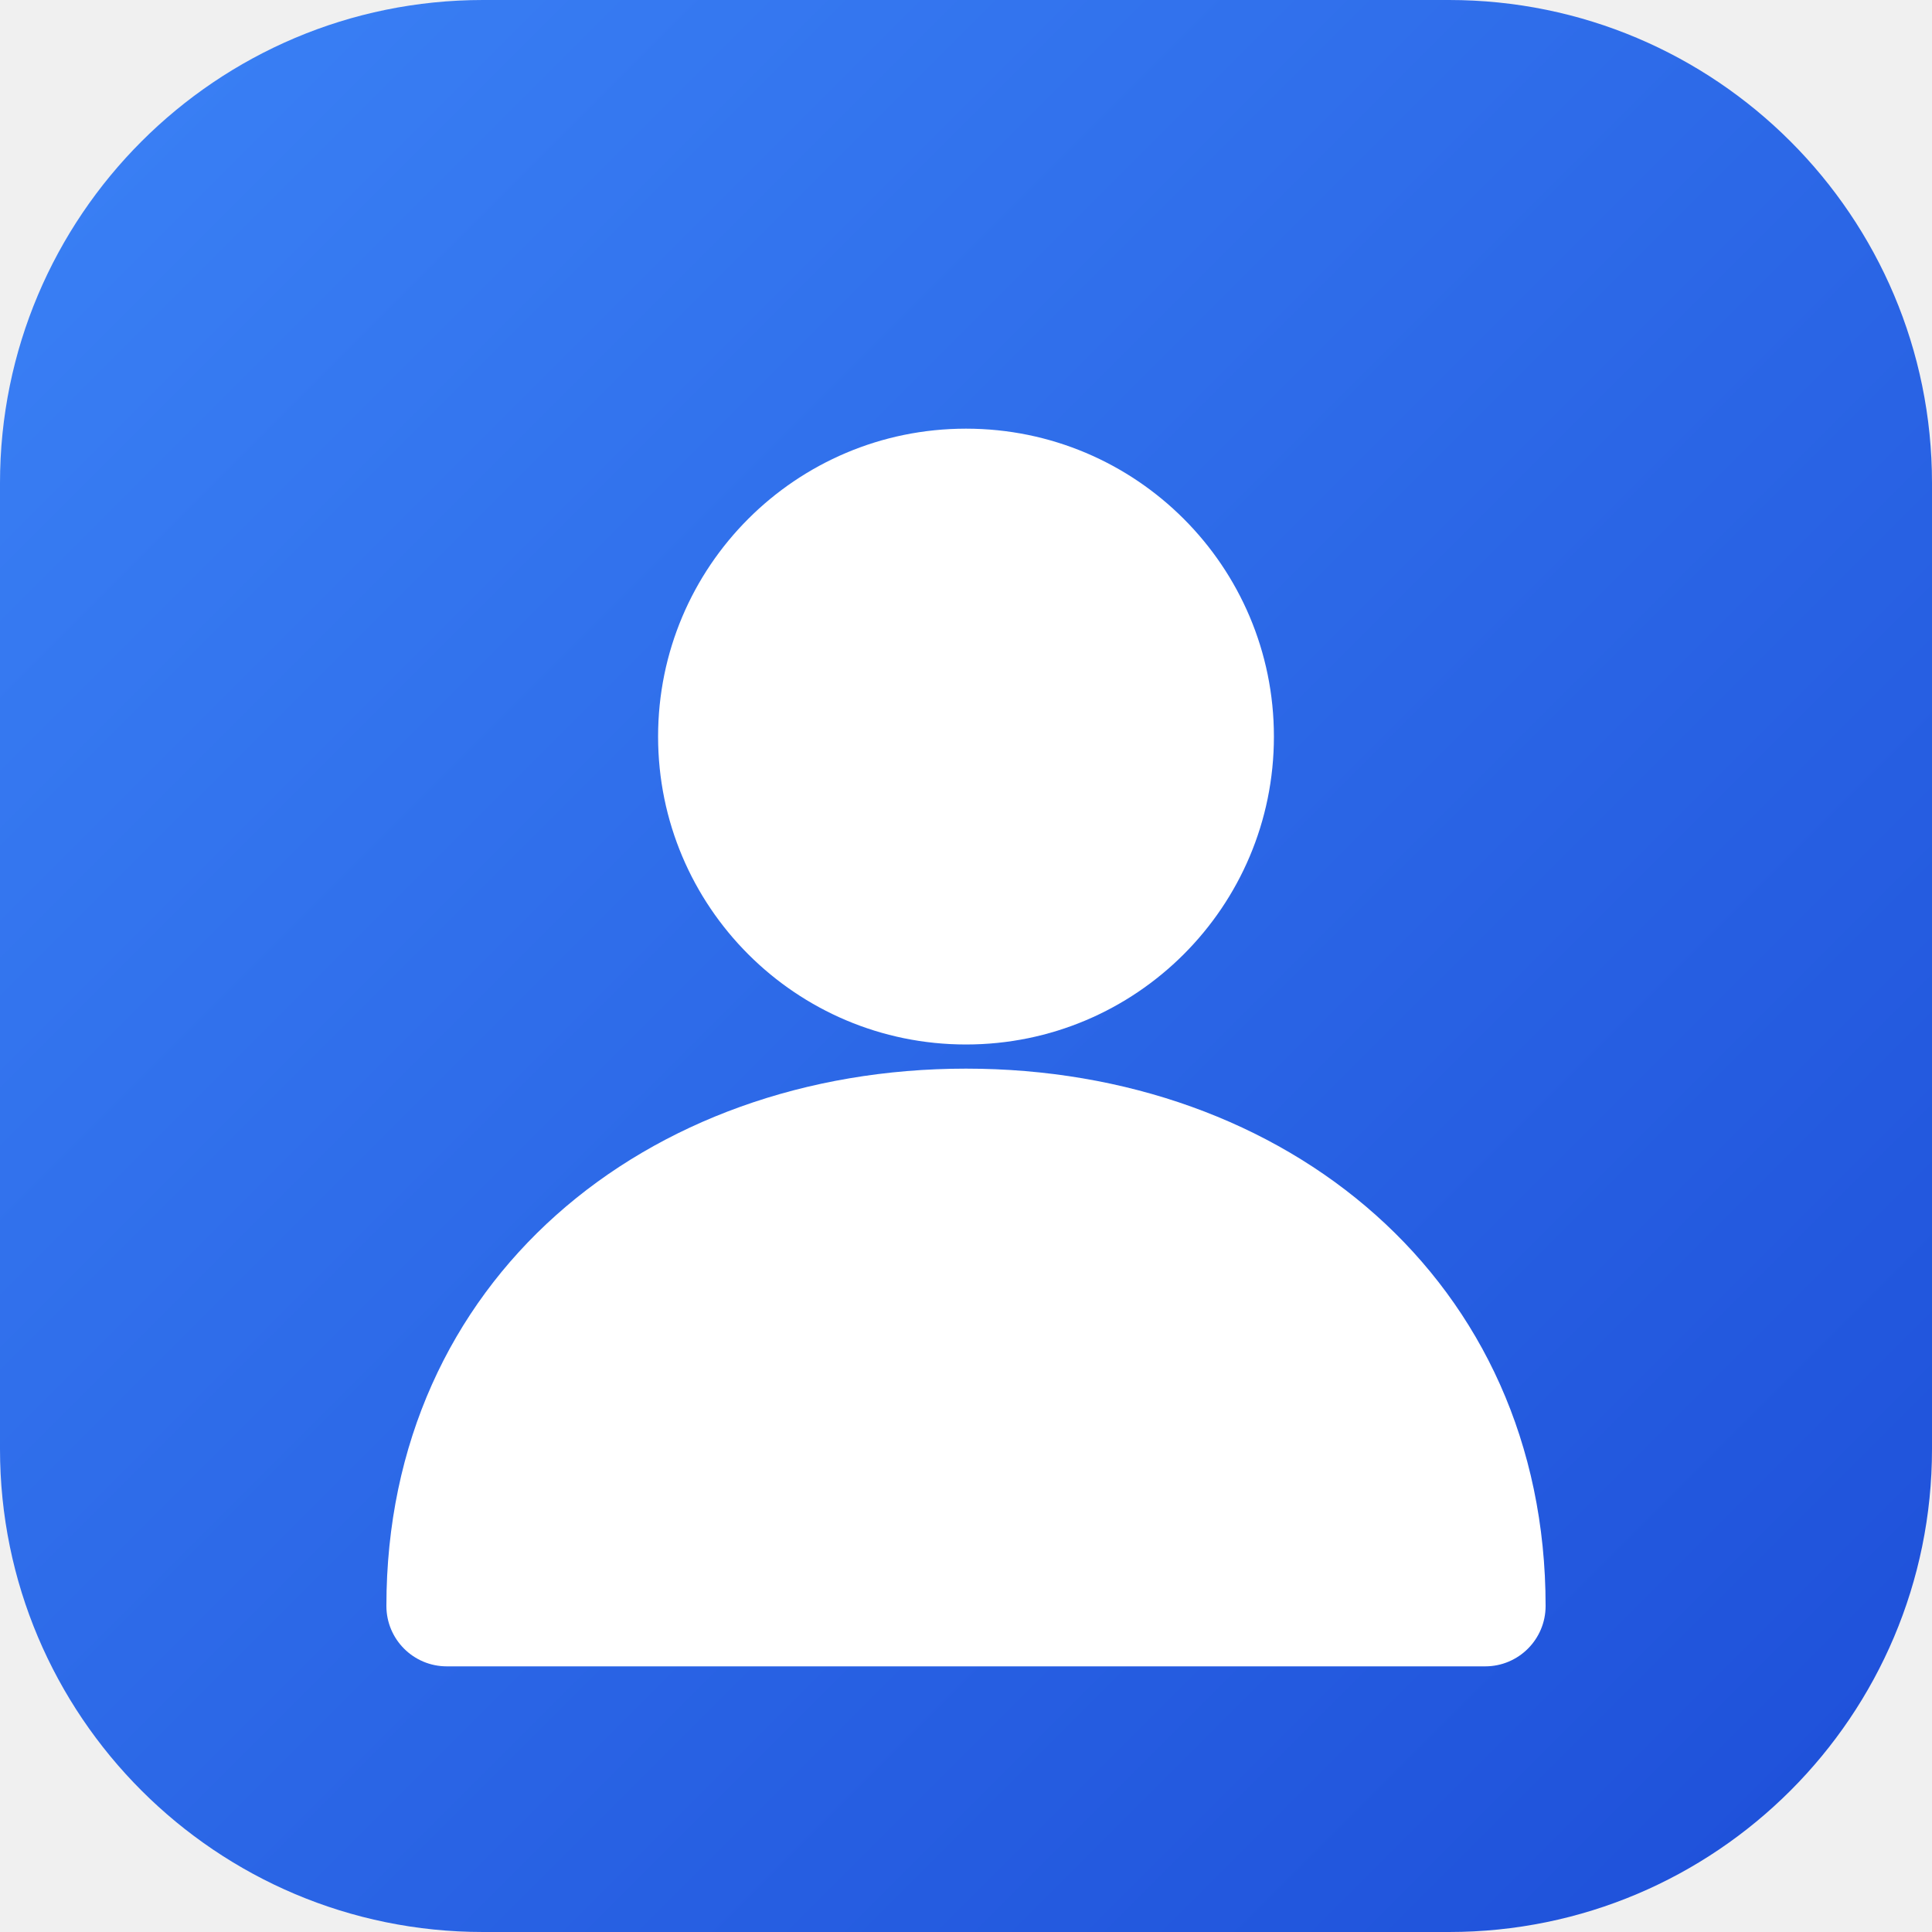
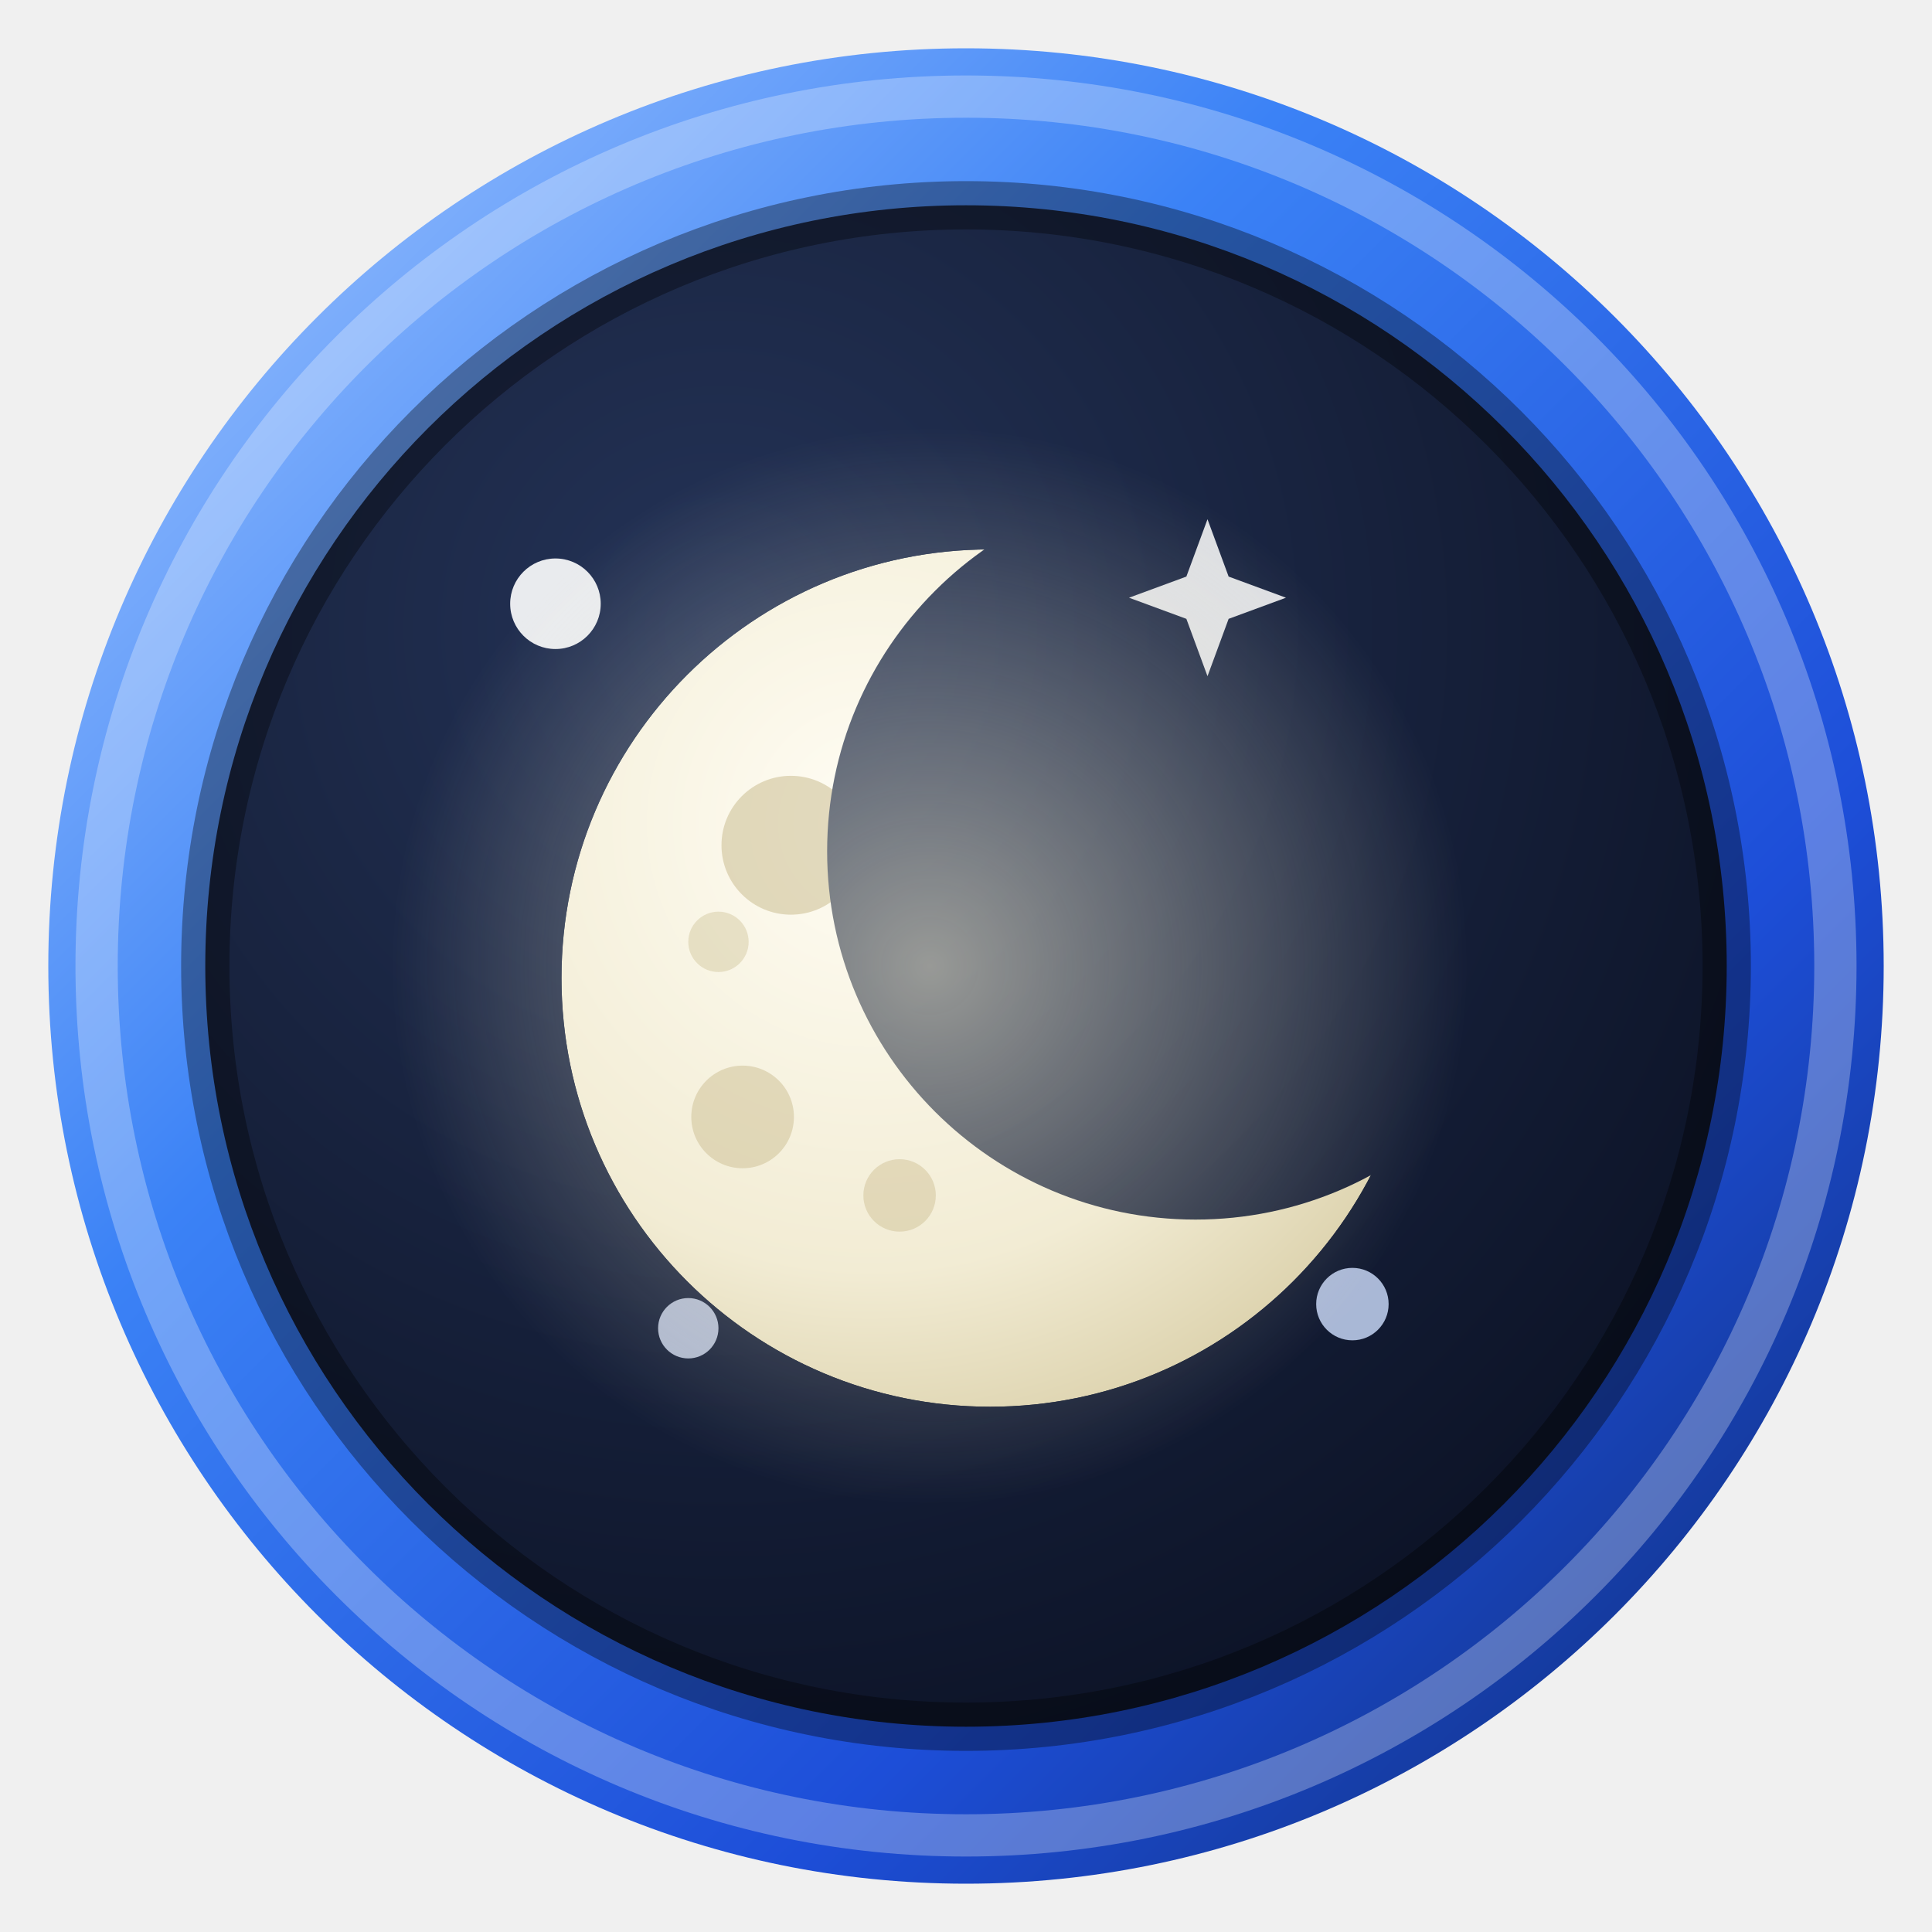
<svg xmlns="http://www.w3.org/2000/svg" viewBox="0 0 32 32" role="img" aria-label="AutoApplier">
  <defs>
-     <linearGradient id="aa-bg" x1="0" y1="0" x2="1" y2="1">
-       <stop offset="0" stop-color="#3b82f6" />
-       <stop offset="1" stop-color="#1d4ed8" />
+     <linearGradient id="ring" x1="0" y1="0" x2="1" y2="1">
+       <stop offset="0" stop-color="#a9cbff" />
+       <stop offset=".35" stop-color="#3b82f6" />
+       <stop offset=".7" stop-color="#1d4ed8" />
+       <stop offset="1" stop-color="#0e2a6e" />
    </linearGradient>
+     <radialGradient id="sky" cx="34%" cy="28%" r="85%">
+       <stop offset="0" stop-color="#243357" />
+       <stop offset="1" stop-color="#0a1022" />
+     </radialGradient>
+     <radialGradient id="moon" cx="36%" cy="32%" r="80%">
+       <stop offset="0" stop-color="#fffdf4" />
+       <stop offset=".65" stop-color="#f2ecd4" />
+       <stop offset="1" stop-color="#d7cca4" />
+     </radialGradient>
+     <radialGradient id="glow" cx="50%" cy="50%" r="50%">
+       <stop offset="0" stop-color="#fdf6d8" stop-opacity=".55" />
+       <stop offset="1" stop-color="#fdf6d8" stop-opacity="0" />
+     </radialGradient>
+     <mask id="crescent">
+       <rect width="32" height="32" fill="#000" />
+       <circle cx="16.4" cy="16.2" r="7.1" fill="#fff" />
+       <circle cx="19.8" cy="14.1" r="6.1" fill="#000" />
+     </mask>
  </defs>
-   <rect width="32" height="32" rx="8" fill="url(#aa-bg)" />
-   <circle cx="16" cy="12.2" r="5.1" fill="#fff" />
-   <path d="M6.4 26.6c0-5.4 4.3-8.9 9.6-8.9s9.6 3.5 9.6 8.9a1 1 0 0 1-1 1H7.4a1 1 0 0 1-1-1z" fill="#fff" />
+   <circle cx="16" cy="16" r="15.2" fill="url(#ring)" />
+   <circle cx="16" cy="16" r="14.4" fill="none" stroke="#ffffff" stroke-opacity=".28" stroke-width=".7" />
+   <circle cx="16" cy="16" r="12.6" fill="url(#sky)" />
+   <circle cx="16" cy="16" r="12.6" fill="none" stroke="#000000" stroke-opacity=".35" stroke-width=".8" />
+   <circle cx="9.2" cy="10" r=".75" fill="#fff" opacity=".9" />
+   <circle cx="11.4" cy="22" r=".5" fill="#dfe9ff" opacity=".75" />
+   <circle cx="22.4" cy="21.6" r=".6" fill="#cfe0ff" opacity=".8" />
+   <path d="M20 8.6 l.35 .95 .95 .35 -.95 .35 -.35 .95 -.35 -.95 -.95 -.35 .95 -.35 z" fill="#fff" opacity=".85" />
+   <circle cx="15.4" cy="16" r="9" fill="url(#glow)" />
+   <g mask="url(#crescent)">
+     <circle cx="16.4" cy="16.2" r="7.1" fill="url(#moon)" />
+     <circle cx="13.1" cy="14" r="1.15" fill="#cbbd91" opacity=".55" />
+     <circle cx="12.3" cy="18.5" r=".85" fill="#cbbd91" opacity=".5" />
+     <circle cx="14.9" cy="19.8" r=".6" fill="#cbbd91" opacity=".45" />
+     <circle cx="11.9" cy="15.6" r=".5" fill="#cbbd91" opacity=".4" />
+   </g>
</svg>
